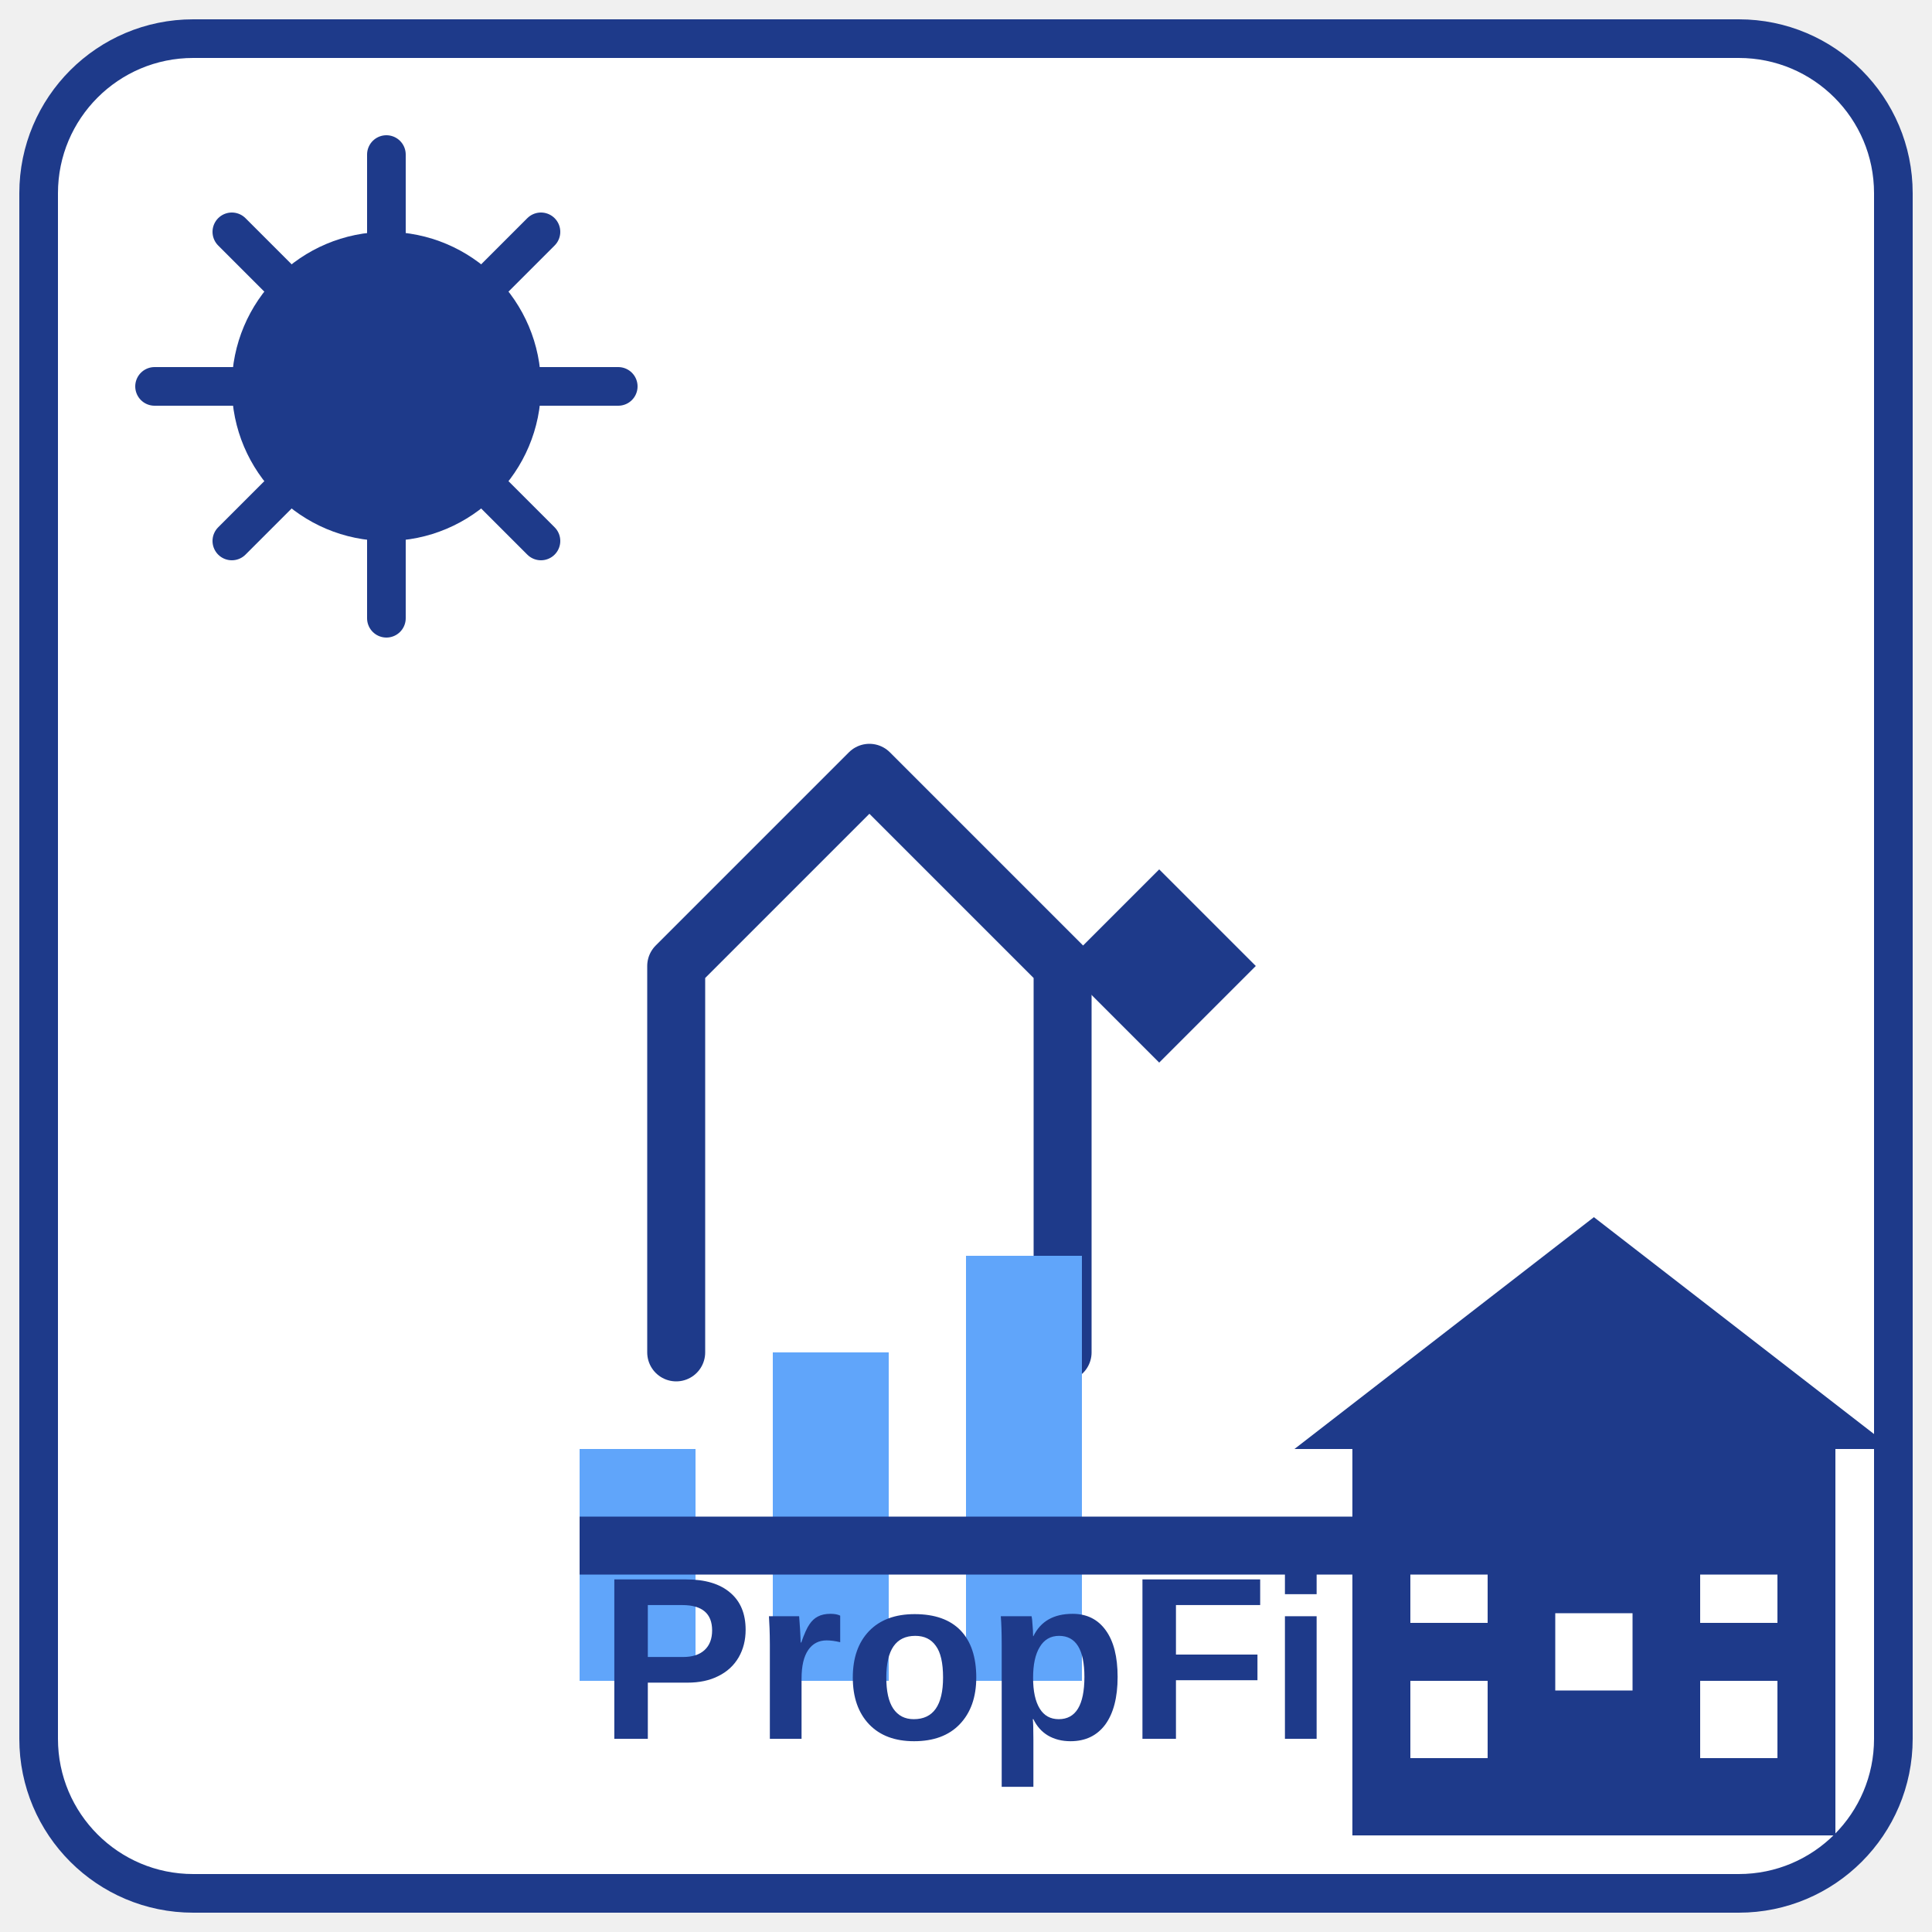
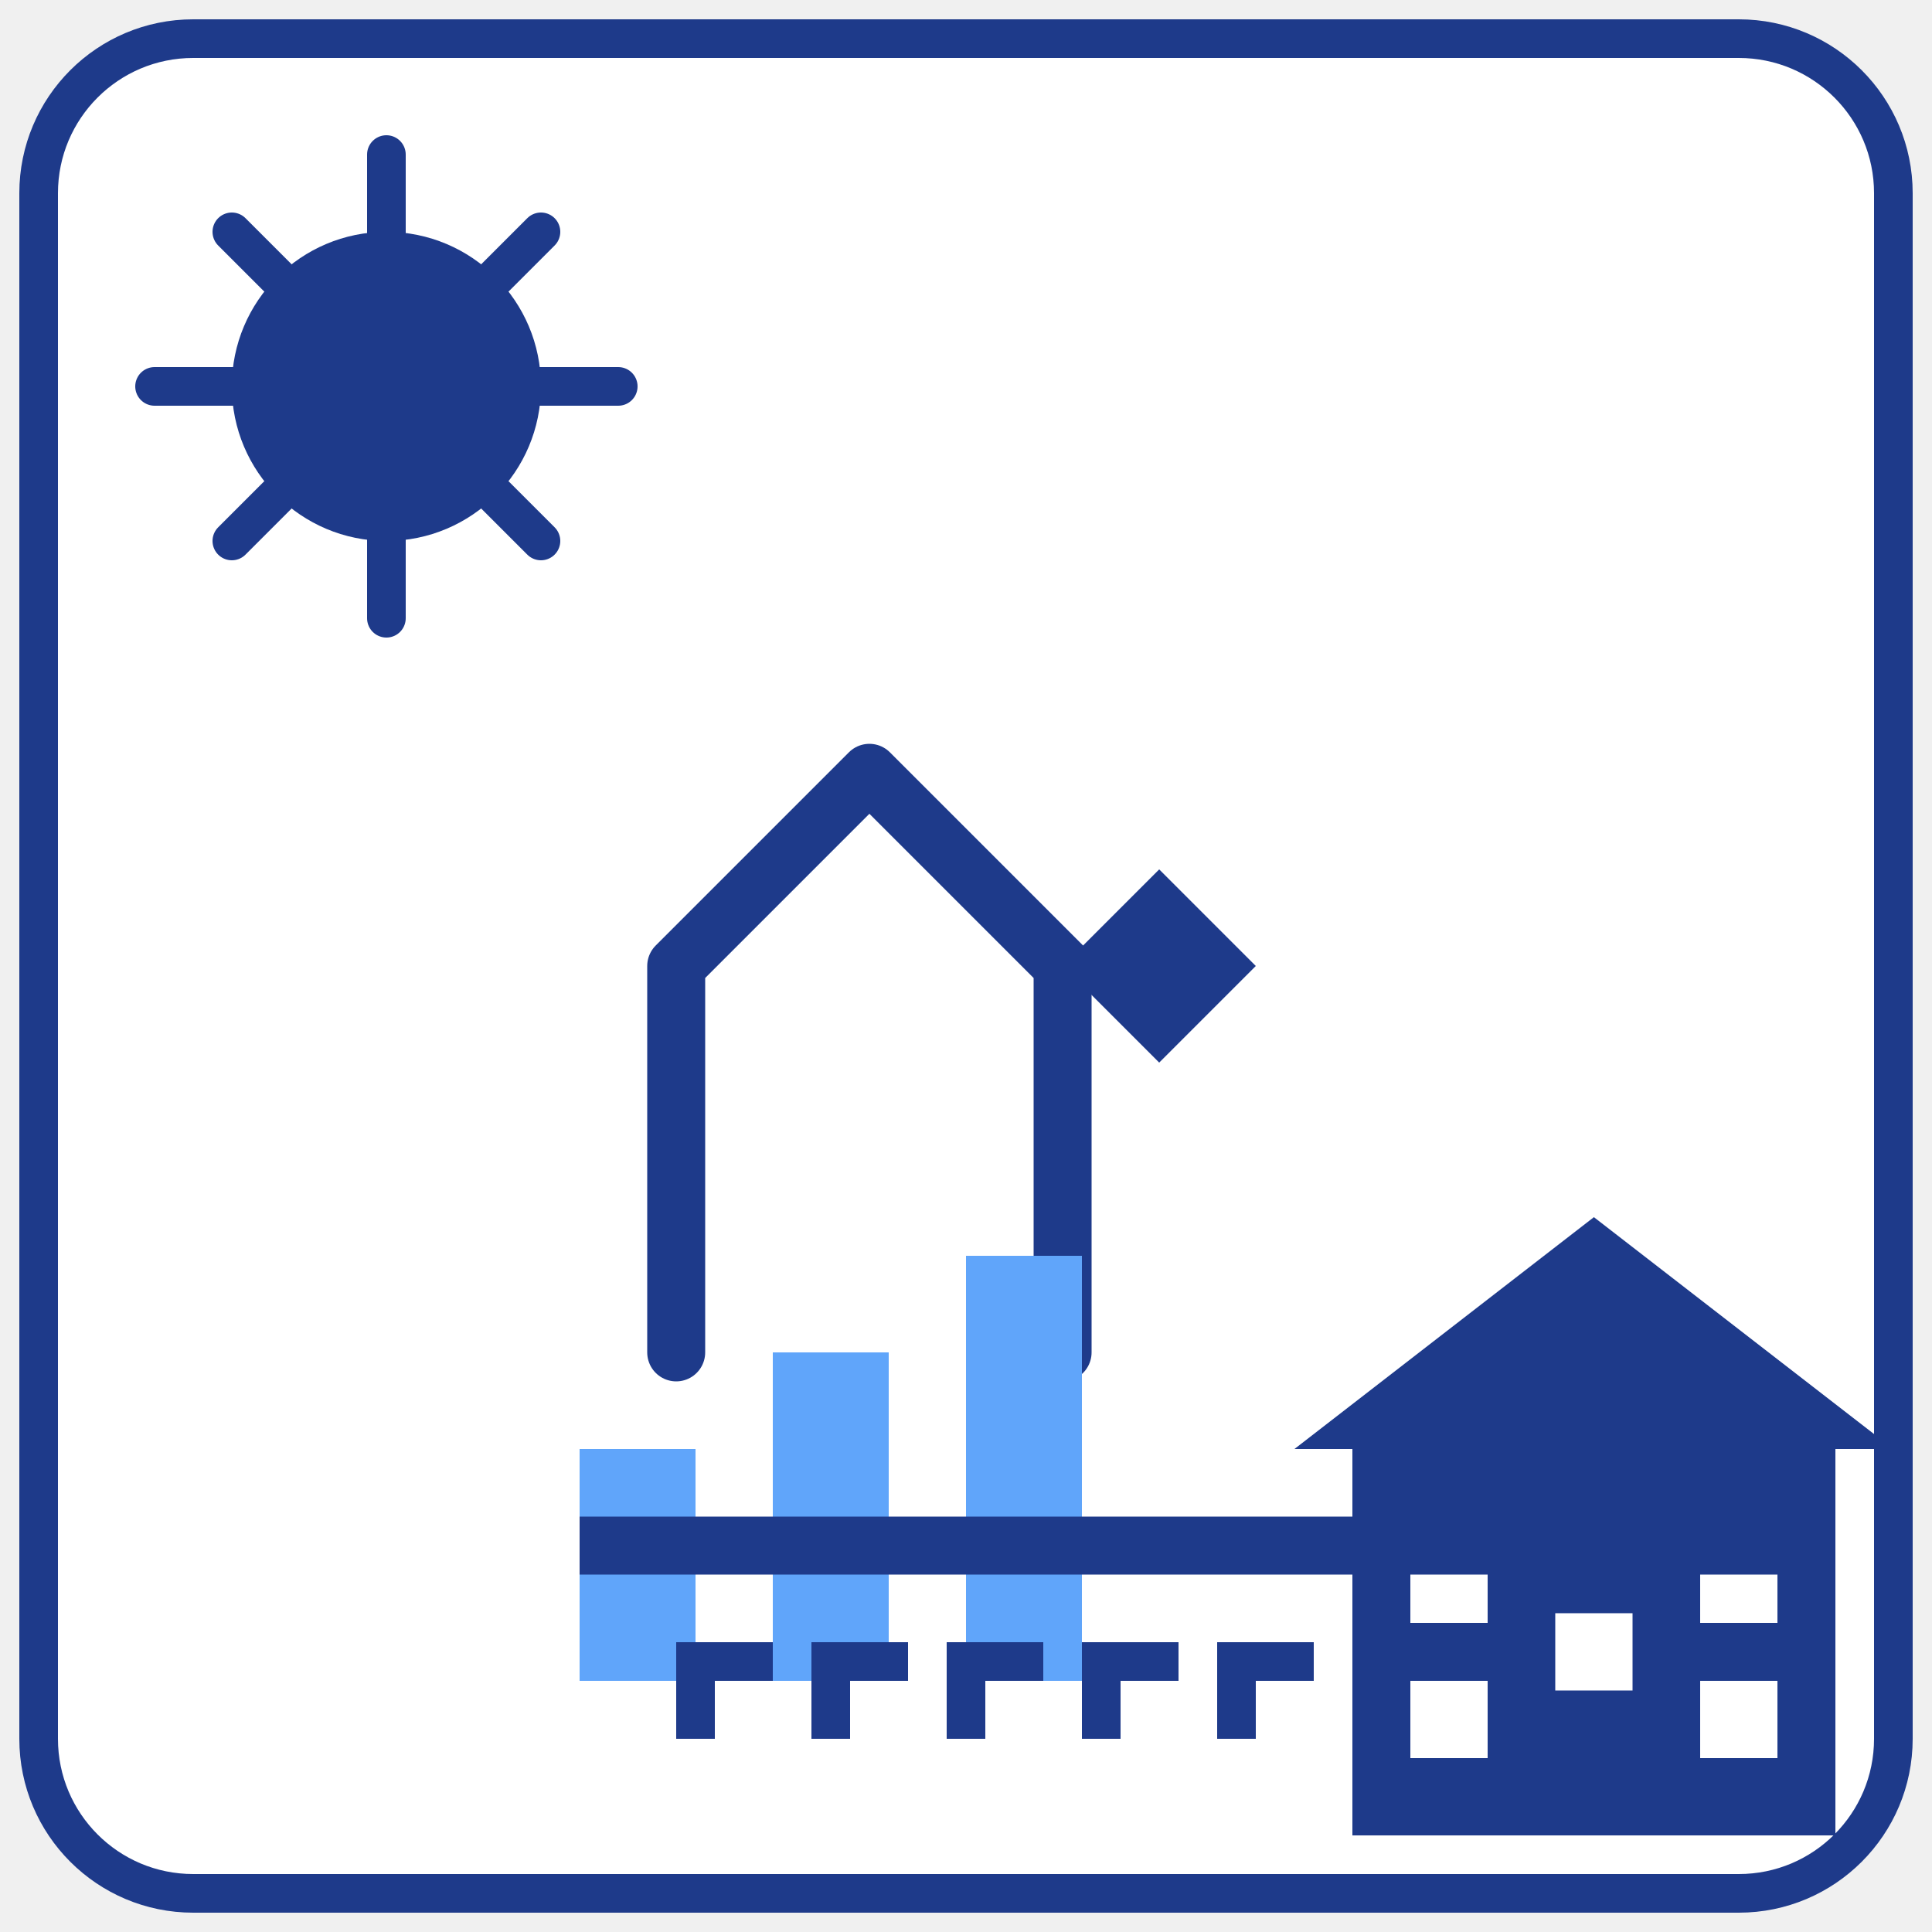
<svg xmlns="http://www.w3.org/2000/svg" viewBox="0 0 100 100" preserveAspectRatio="xMidYMid meet">
  <defs>
-     <linearGradient id="logo-gradient" x1="0%" y1="0%" x2="100%" y2="100%">
+     <linearGradient id="logo-propfi-gradient" x1="0%" y1="0%" x2="100%" y2="100%">
      <stop offset="0%" style="stop-color:#1E3A8A;stop-opacity:1" />
      <stop offset="100%" style="stop-color:#3B82F6;stop-opacity:1" />
    </linearGradient>
  </defs>
  <rect x="2" y="2" width="96" height="96" rx="8" ry="8" fill="white" stroke="#1E3A8A" stroke-width="2" vector-effect="non-scaling-stroke" />
-   <g id="logo-sun">
+   <g id="logo-propfi-sun">
    <circle cx="20" cy="20" r="8" fill="#1E3A8A" />
    <g stroke="#1E3A8A" stroke-width="2" stroke-linecap="round" vector-effect="non-scaling-stroke">
      <line x1="20" y1="20" x2="20" y2="8" />
      <line x1="20" y1="20" x2="28" y2="12" />
      <line x1="20" y1="20" x2="28" y2="28" />
      <line x1="20" y1="20" x2="20" y2="32" />
      <line x1="20" y1="20" x2="12" y2="28" />
      <line x1="20" y1="20" x2="12" y2="12" />
      <line x1="20" y1="20" x2="8" y2="20" />
      <line x1="20" y1="20" x2="32" y2="20" />
    </g>
  </g>
-   <g id="logo-chart" vector-effect="non-scaling-stroke">
+   <g id="logo-propfi-chart" vector-effect="non-scaling-stroke">
    <path d="M 35 70 L 35 50 L 45 40 L 55 50 L 55 70" stroke="#1E3A8A" stroke-width="3" fill="none" stroke-linecap="round" stroke-linejoin="round" />
    <path d="M 55 50 L 60 45 L 65 50 L 60 55 Z" fill="#1E3A8A" />
    <rect x="30" y="75" width="6" height="12" fill="#60A5FA" />
    <rect x="40" y="70" width="6" height="17" fill="#60A5FA" />
    <rect x="50" y="65" width="6" height="22" fill="#60A5FA" />
  </g>
-   <g id="logo-building" transform="translate(70, 55)">
+   <g id="logo-propfi-building" transform="translate(70, 55)">
    <rect x="0" y="20" width="25" height="20" fill="#1E3A8A" />
    <path d="M-3 20 L12.5 8 L28 20 Z" fill="#1E3A8A" />
    <rect x="3" y="25" width="4" height="4" fill="white" />
    <rect x="18" y="25" width="4" height="4" fill="white" />
    <rect x="3" y="32" width="4" height="4" fill="white" />
    <rect x="18" y="32" width="4" height="4" fill="white" />
    <rect x="10.5" y="28.5" width="4" height="4" fill="white" />
  </g>
  <line x1="30" y1="80" x2="95" y2="80" stroke="#1E3A8A" stroke-width="3" vector-effect="non-scaling-stroke" />
-   <text x="50" y="90" text-anchor="middle" font-family="Arial, sans-serif" font-size="12" font-weight="bold" fill="#1E3A8A">PropFi</text>
+   <g id="logo-propfi-text">
+     <path d="M 35 90 L 35 85 L 40 85 L 40 87 L 37 87 L 37 90 Z" fill="#1E3A8A" />
+     <path d="M 42 90 L 42 85 L 47 85 L 47 87 L 44 87 L 44 90 Z" fill="#1E3A8A" />
+     <path d="M 49 90 L 49 85 L 54 85 L 54 87 L 51 87 L 51 90 Z" fill="#1E3A8A" />
+     <path d="M 56 90 L 56 85 L 61 85 L 61 87 L 58 87 L 58 90 Z" fill="#1E3A8A" />
+     <path d="M 63 90 L 63 85 L 68 85 L 68 87 L 65 87 L 65 90 Z" fill="#1E3A8A" />
+   </g>
</svg>
